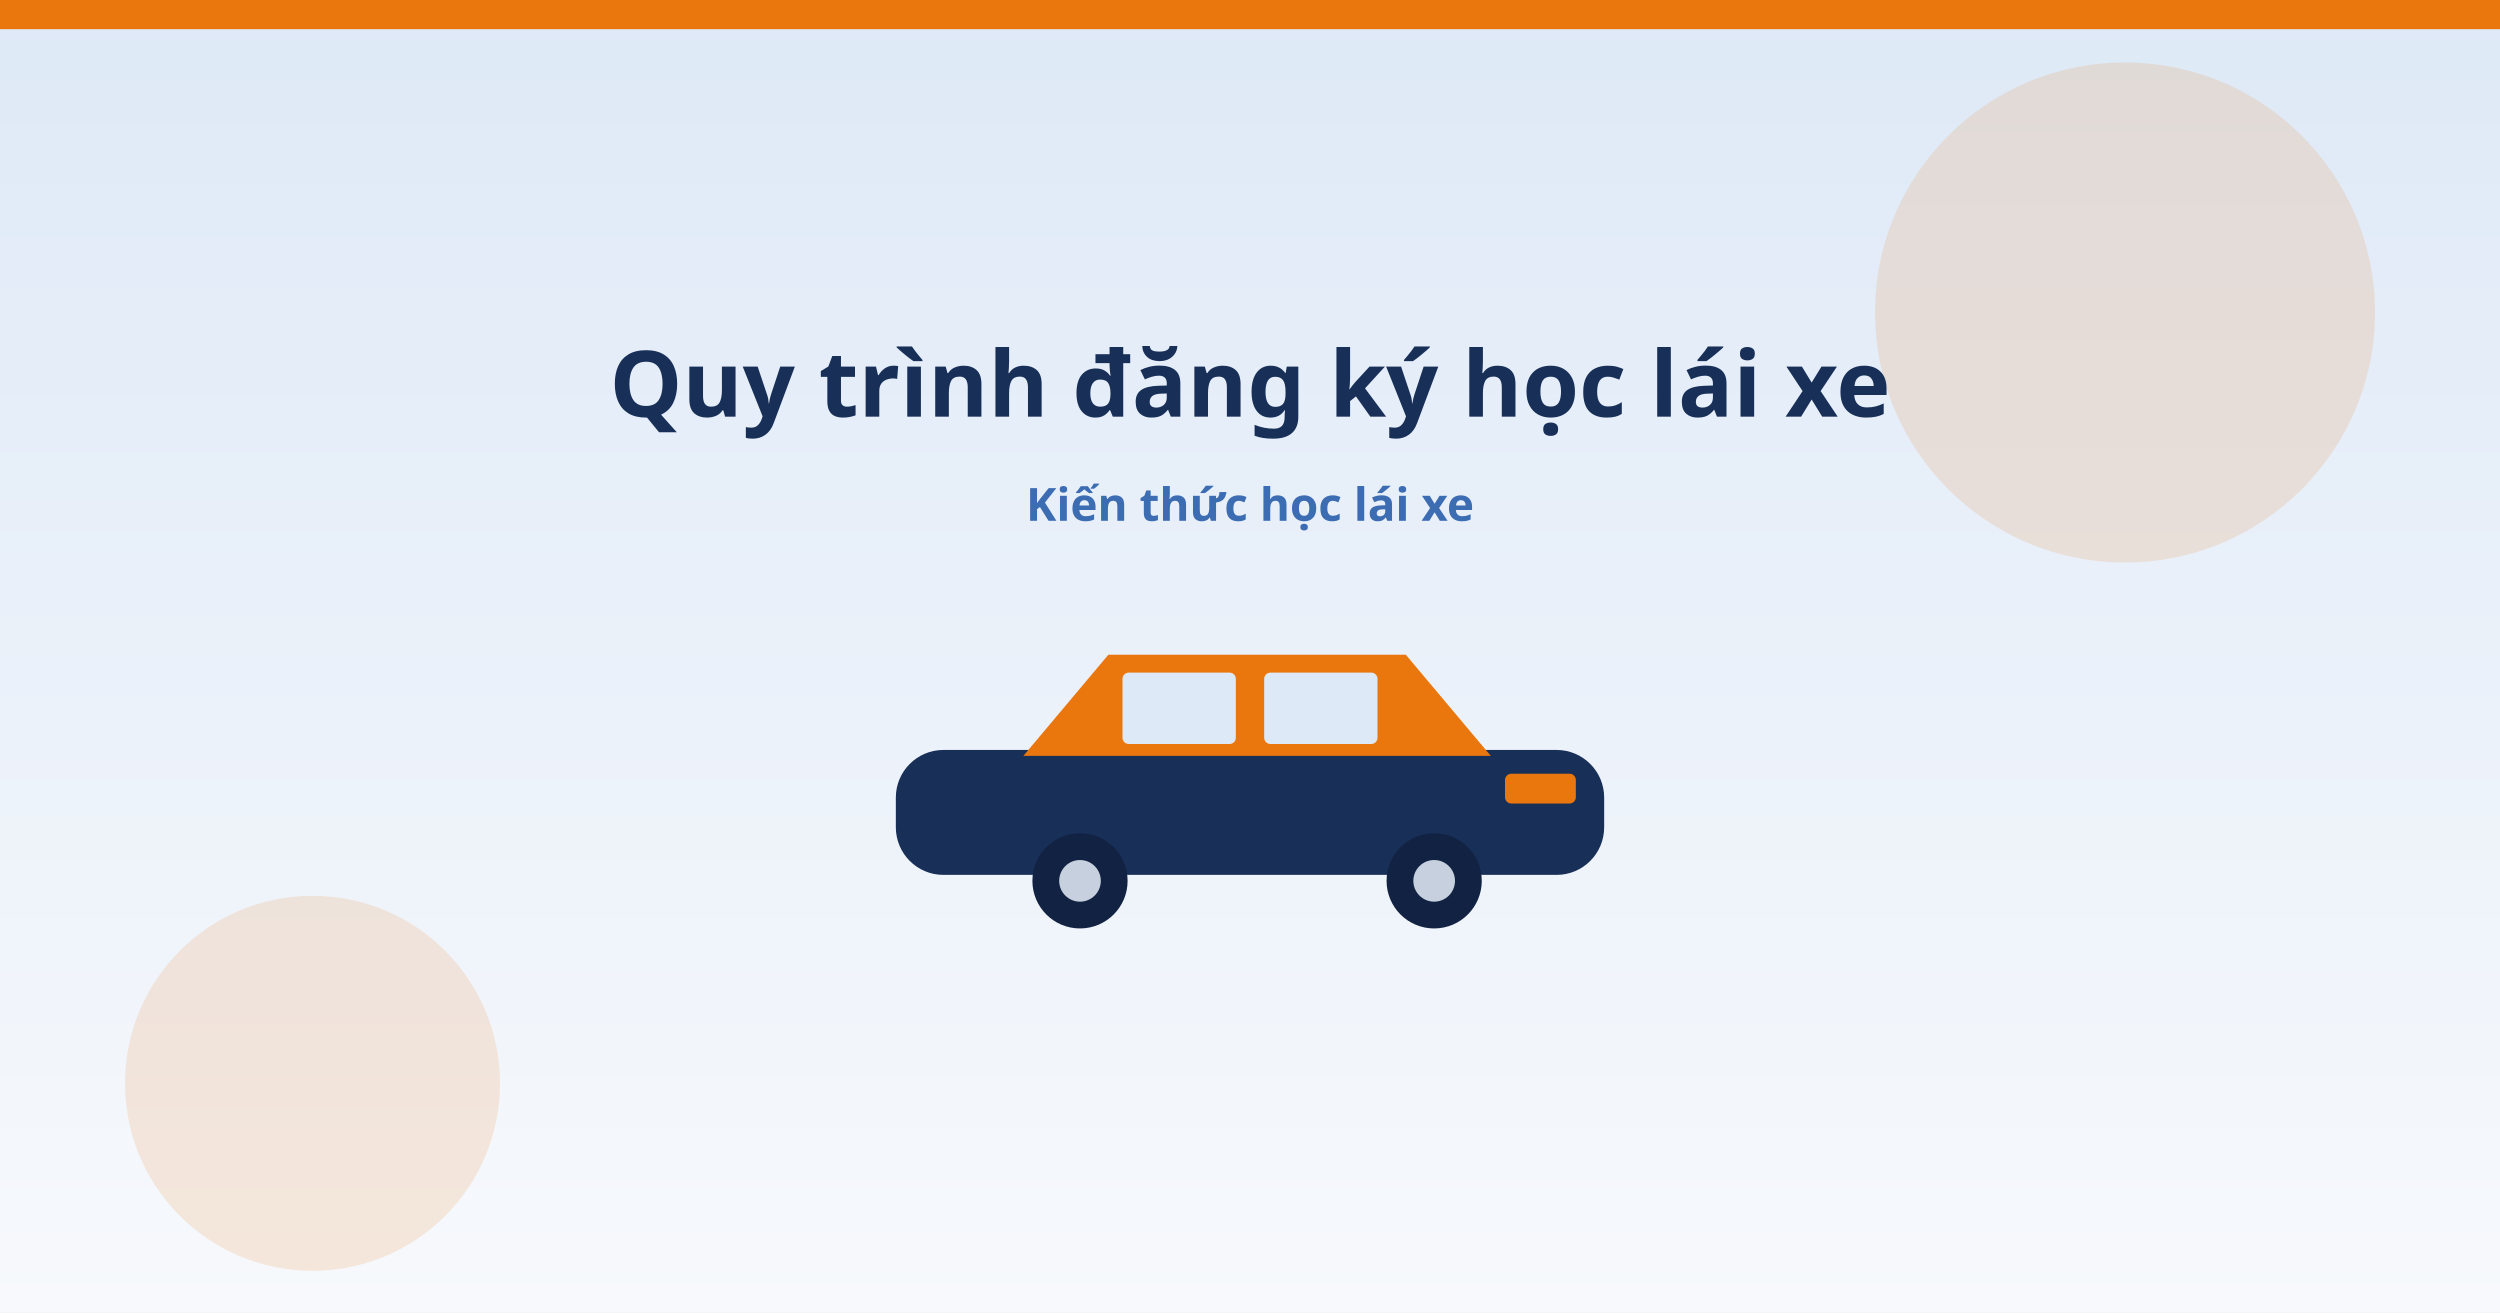
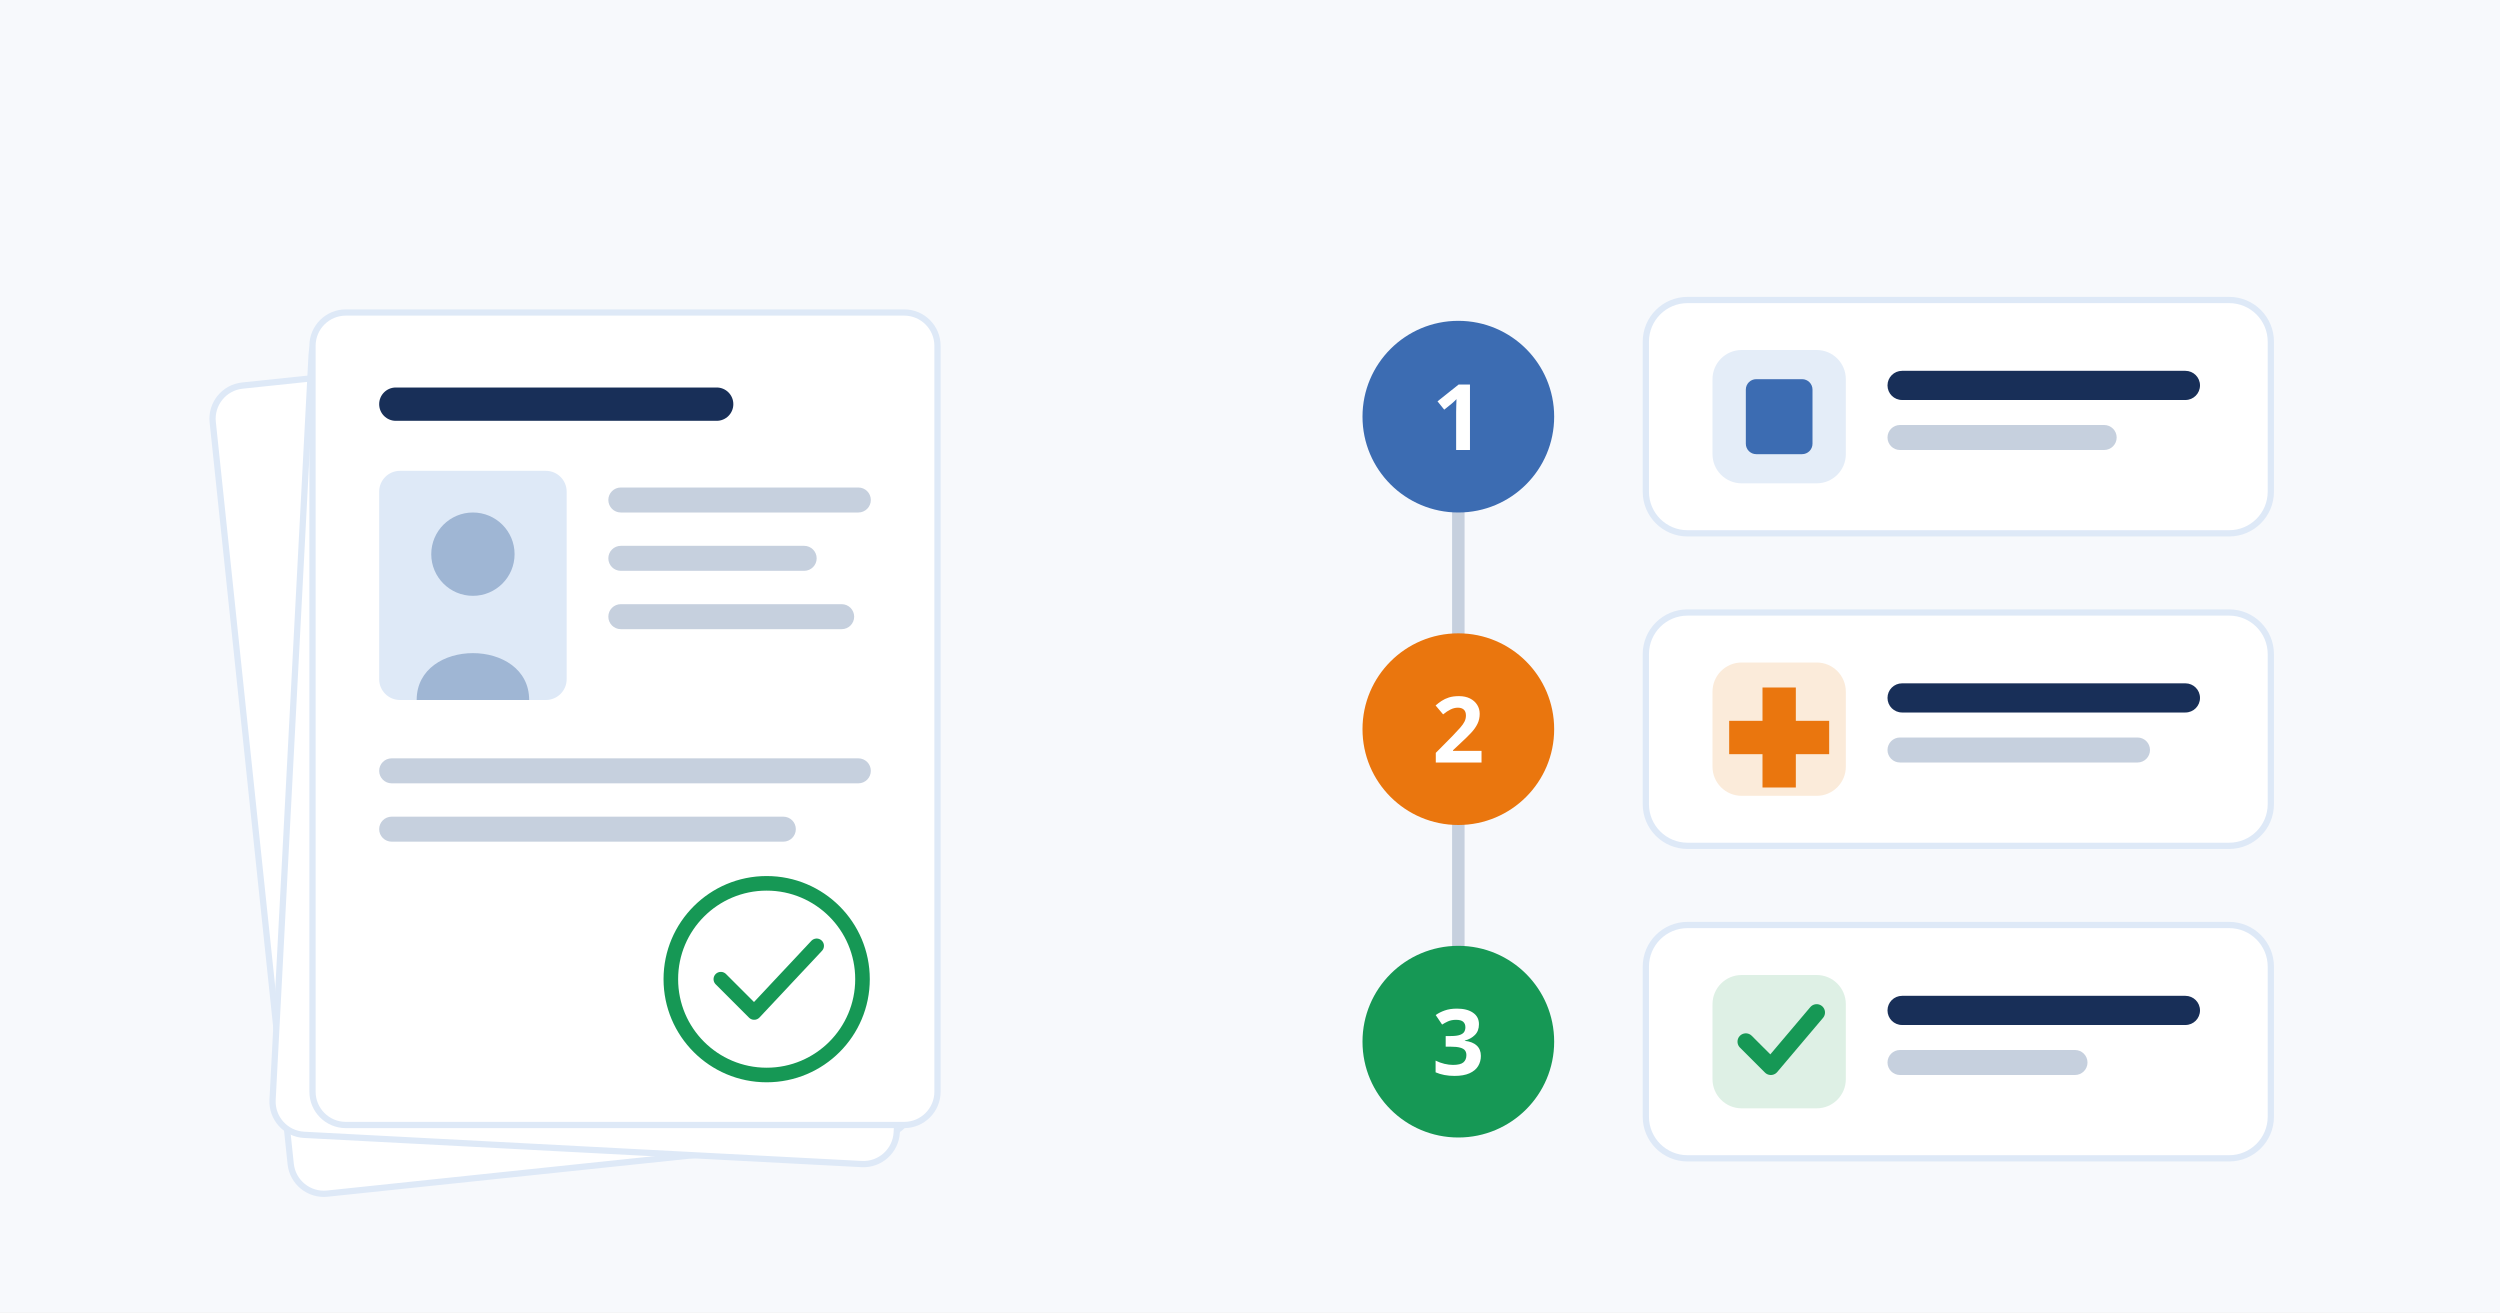
- <svg xmlns="http://www.w3.org/2000/svg" viewBox="0 0 1200 630" width="1200" height="630" role="img" aria-label="Quy trình đăng ký học lái xe">
-   <defs>
-     <linearGradient id="skyGrad" x1="0" y1="0" x2="0" y2="1">
-       <stop offset="0%" stop-color="#DEE9F7" />
-       <stop offset="100%" stop-color="#F7F9FC" />
-     </linearGradient>
-     <linearGradient id="navyGrad" x1="0" y1="0" x2="1" y2="1">
-       <stop offset="0%" stop-color="#182F58" />
-       <stop offset="100%" stop-color="#112242" />
-     </linearGradient>
-   </defs>
-   <rect width="1200" height="630" fill="url(#skyGrad)" />
-   <rect x="0" y="0" width="1200" height="14" fill="#EA760E" />
-   <circle cx="1020" cy="150" r="120" fill="#EA760E" opacity="0.14" />
-   <circle cx="150" cy="520" r="90" fill="#EA760E" opacity="0.14" />
-   <g transform="translate(430 300)">
-     <rect x="0" y="59.976" width="340" height="59.976" rx="22.848" fill="#182F58" />
-     <path d="M 61.2 62.832 L 102 14.28 L 244.8 14.28 L 285.6 62.832 Z" fill="#EA760E" />
-     <rect x="108.8" y="22.848" width="54.4" height="34.272" rx="3" fill="#DEE9F7" />
-     <rect x="176.8" y="22.848" width="54.4" height="34.272" rx="3" fill="#DEE9F7" />
-     <circle cx="88.4" cy="122.808" r="22.848" fill="#112242" />
-     <circle cx="88.4" cy="122.808" r="9.996" fill="#C6D0DE" />
-     <circle cx="258.4" cy="122.808" r="22.848" fill="#112242" />
-     <circle cx="258.4" cy="122.808" r="9.996" fill="#C6D0DE" />
-     <rect x="292.4" y="71.4" width="34" height="14.28" rx="3" fill="#EA760E" />
-   </g>
-   <text x="600" y="200" text-anchor="middle" font-family="system-ui, sans-serif" font-size="44" font-weight="700" fill="#182F58">Quy trình đăng ký học lái xe</text>
-   <text x="600" y="250" text-anchor="middle" font-family="system-ui, sans-serif" font-size="22" font-weight="600" fill="#3C6CB2">Kiến thức học lái xe</text>
+ <svg xmlns="http://www.w3.org/2000/svg" viewBox="0 0 1200 630" width="1200" height="630" role="img" aria-label="Bộ hồ sơ đăng ký có ảnh thẻ và dấu xác nhận, bên phải là ba bước đánh số một hai ba nối nhau theo thứ tự">
+   <rect width="1200" height="630" fill="#F7F9FC" />
+   <rect x="120" y="170" width="300" height="390" rx="16" fill="#FFFFFF" stroke="#DEE9F7" stroke-width="3" transform="rotate(-6 270 365)" />
+   <rect x="140" y="162" width="300" height="390" rx="16" fill="#FFFFFF" stroke="#DEE9F7" stroke-width="3" transform="rotate(3 290 357)" />
+   <rect x="150" y="150" width="300" height="390" rx="16" fill="#FFFFFF" stroke="#DEE9F7" stroke-width="3" />
+   <rect x="182" y="186" width="170" height="16" rx="8" fill="#182F58" />
+   <rect x="182" y="226" width="90" height="110" rx="10" fill="#DEE9F7" />
+   <circle cx="227" cy="266" r="20" fill="#9FB6D4" />
+   <path d="M200 336 C 200 306 254 306 254 336 Z" fill="#9FB6D4" />
+   <rect x="292" y="234" width="126" height="12" rx="6" fill="#C6D0DE" />
+   <rect x="292" y="262" width="100" height="12" rx="6" fill="#C6D0DE" />
+   <rect x="292" y="290" width="118" height="12" rx="6" fill="#C6D0DE" />
+   <rect x="182" y="364" width="236" height="12" rx="6" fill="#C6D0DE" />
+   <rect x="182" y="392" width="200" height="12" rx="6" fill="#C6D0DE" />
+   <circle cx="368" cy="470" r="46" fill="none" stroke="#169855" stroke-width="7" />
+   <path d="M346 470 L362 486 L392 454" fill="none" stroke="#169855" stroke-width="7" stroke-linecap="round" stroke-linejoin="round" />
+   <path d="M700 200 L700 500" stroke="#C6D0DE" stroke-width="6" stroke-linecap="round" />
+   <circle cx="700" cy="200" r="46" fill="#3C6CB2" />
+   <text x="700" y="216" text-anchor="middle" font-family="system-ui, sans-serif" font-size="44" font-weight="800" fill="#FFFFFF">1</text>
+   <rect x="790" y="144" width="300" height="112" rx="20" fill="#FFFFFF" stroke="#DEE9F7" stroke-width="3" />
+   <rect x="822" y="168" width="64" height="64" rx="14" fill="#E4EDF8" />
+   <rect x="838" y="182" width="32" height="36" rx="5" fill="#3C6CB2" />
+   <rect x="906" y="178" width="150" height="14" rx="7" fill="#182F58" />
+   <rect x="906" y="204" width="110" height="12" rx="6" fill="#C6D0DE" />
+   <circle cx="700" cy="350" r="46" fill="#EA760E" />
+   <text x="700" y="366" text-anchor="middle" font-family="system-ui, sans-serif" font-size="44" font-weight="800" fill="#FFFFFF">2</text>
+   <rect x="790" y="294" width="300" height="112" rx="20" fill="#FFFFFF" stroke="#DEE9F7" stroke-width="3" />
+   <rect x="822" y="318" width="64" height="64" rx="14" fill="#FBEBDA" />
+   <path d="M846 330 H862 V346 H878 V362 H862 V378 H846 V362 H830 V346 H846 Z" fill="#EA760E" />
+   <rect x="906" y="328" width="150" height="14" rx="7" fill="#182F58" />
+   <rect x="906" y="354" width="126" height="12" rx="6" fill="#C6D0DE" />
+   <circle cx="700" cy="500" r="46" fill="#169855" />
+   <text x="700" y="516" text-anchor="middle" font-family="system-ui, sans-serif" font-size="44" font-weight="800" fill="#FFFFFF">3</text>
+   <rect x="790" y="444" width="300" height="112" rx="20" fill="#FFFFFF" stroke="#DEE9F7" stroke-width="3" />
+   <rect x="822" y="468" width="64" height="64" rx="14" fill="#DEF0E5" />
+   <path d="M838 500 L850 512 L872 486" fill="none" stroke="#169855" stroke-width="8" stroke-linecap="round" stroke-linejoin="round" />
+   <rect x="906" y="478" width="150" height="14" rx="7" fill="#182F58" />
+   <rect x="906" y="504" width="96" height="12" rx="6" fill="#C6D0DE" />
</svg>
